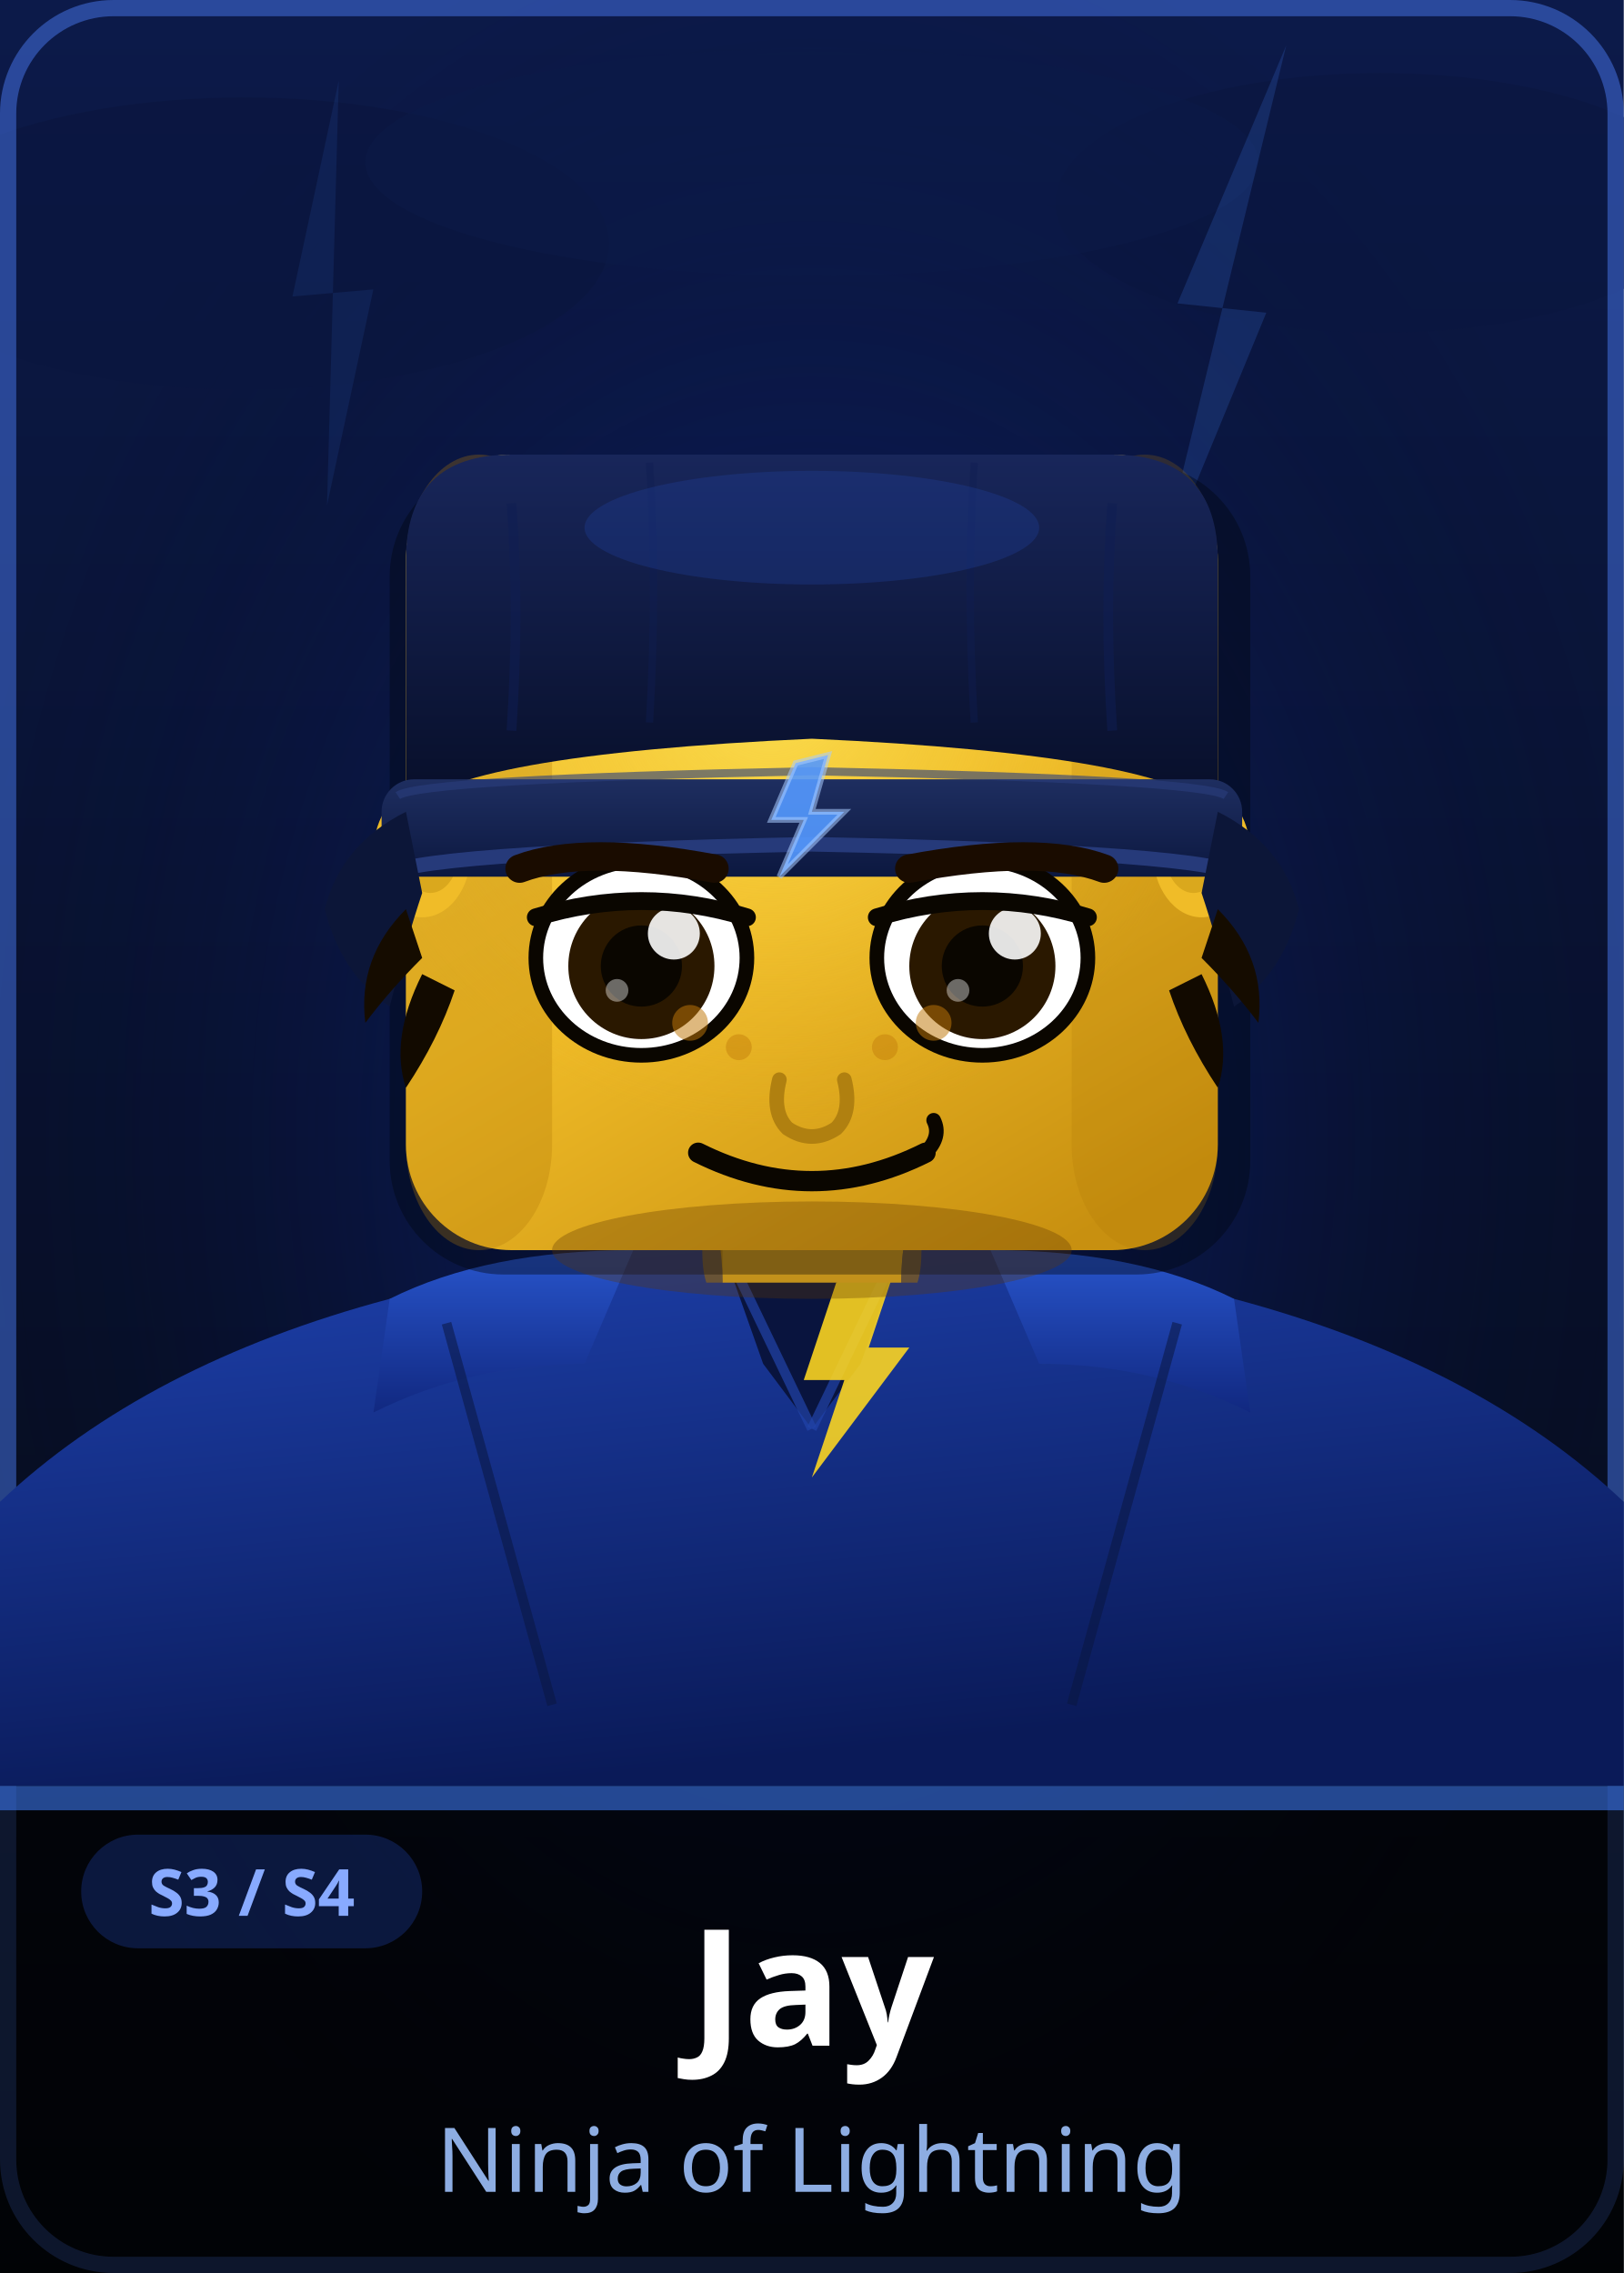
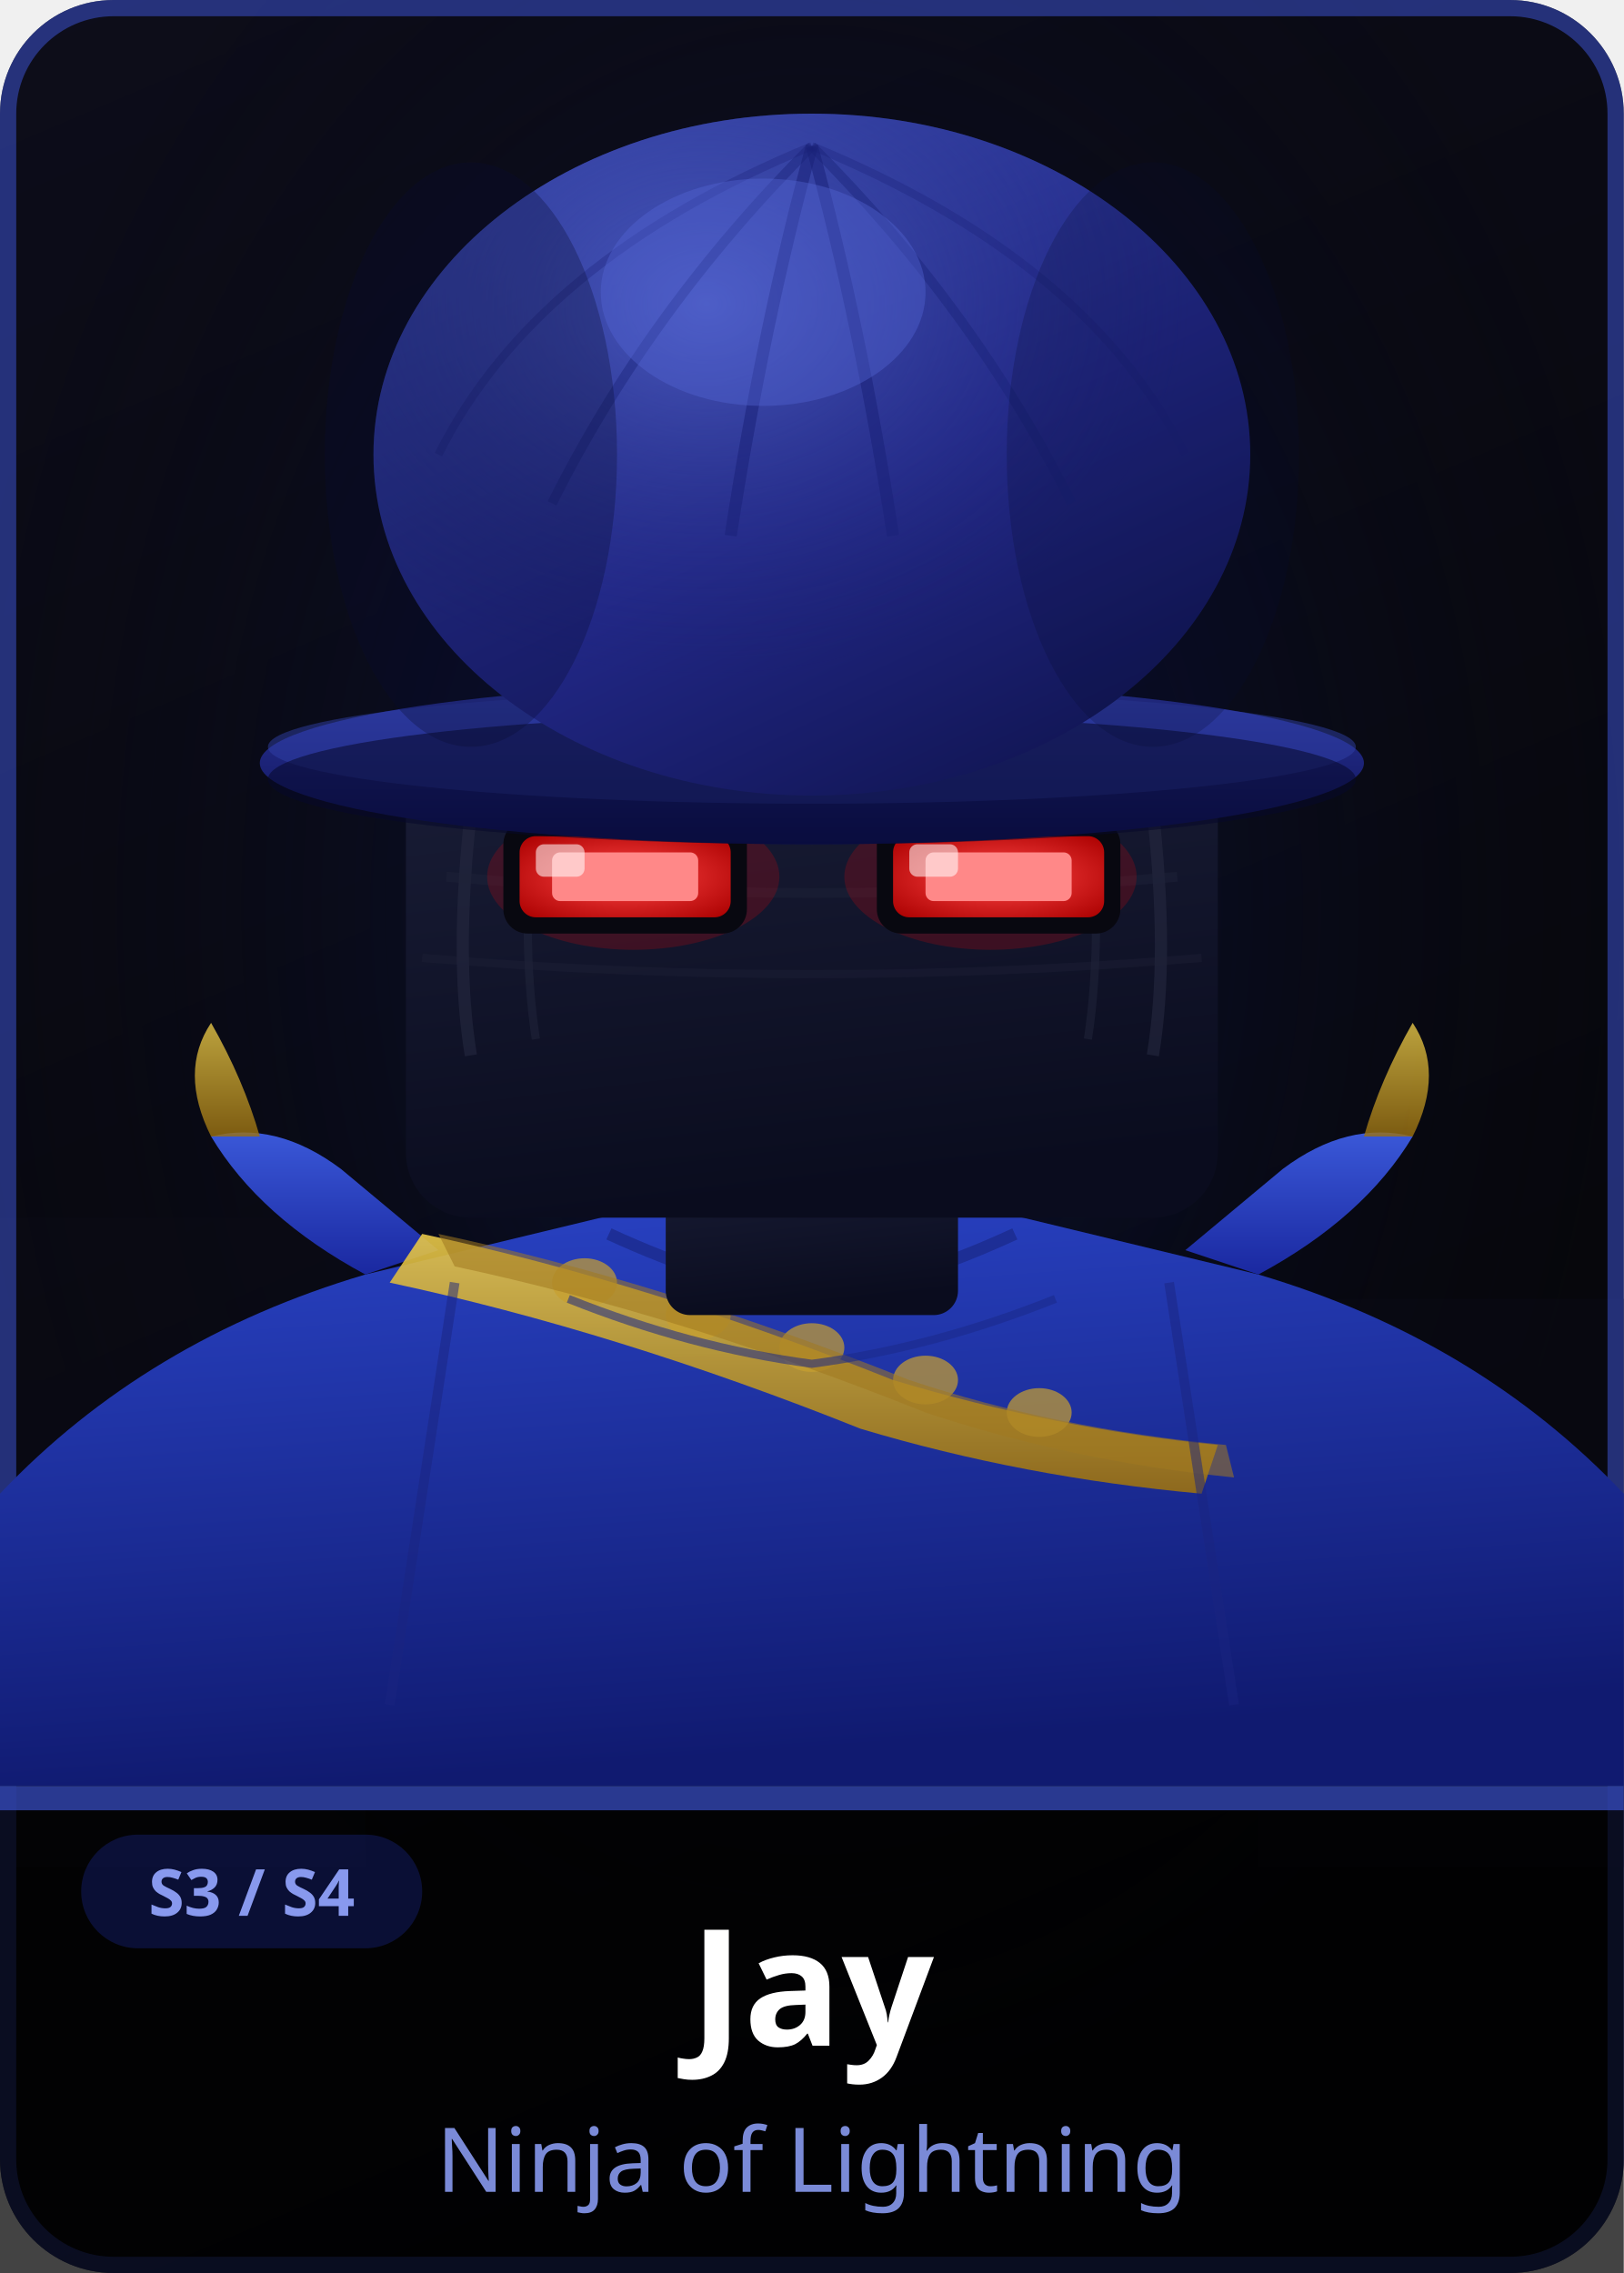
<svg xmlns="http://www.w3.org/2000/svg" viewBox="0 0 200 280" width="200" height="280">
  <defs>
-     <linearGradient id="bg" x1="0" y1="0" x2="0" y2="1" gradientUnits="objectBoundingBox">
-       <stop offset="0%" stop-color="#0c1a4a" />
-       <stop offset="100%" stop-color="#04080f" />
+     <linearGradient id="bgj" x1="0" y1="0" x2="0.3" y2="1" gradientUnits="objectBoundingBox">
+       <stop offset="0%" stop-color="#0d0d1a" />
+       <stop offset="100%" stop-color="#050508" />
    </linearGradient>
-     <radialGradient id="elecglow" cx="50%" cy="50%" r="55%">
-       <stop offset="0%" stop-color="#1a44ff" stop-opacity="0.38" />
-       <stop offset="100%" stop-color="#000010" stop-opacity="0" />
+     <radialGradient id="bgGlowJ" cx="50%" cy="40%" r="55%">
+       <stop offset="0%" stop-color="#0d1a50" stop-opacity="0.70" />
+       <stop offset="100%" stop-color="#050508" stop-opacity="0" />
    </radialGradient>
-     <linearGradient id="faceBase" x1="0.2" y1="0" x2="0.8" y2="1" gradientUnits="objectBoundingBox">
-       <stop offset="0%" stop-color="#f8d040" />
-       <stop offset="50%" stop-color="#f0bc28" />
-       <stop offset="100%" stop-color="#c89010" />
+     <linearGradient id="hatTop" x1="0.2" y1="0" x2="0.8" y2="1" gradientUnits="objectBoundingBox">
+       <stop offset="0%" stop-color="#3a4ab0" />
+       <stop offset="55%" stop-color="#222888" />
+       <stop offset="100%" stop-color="#101450" />
    </linearGradient>
-     <radialGradient id="faceLit" cx="45%" cy="30%" r="55%">
-       <stop offset="0%" stop-color="#ffe85a" stop-opacity="0.7" />
-       <stop offset="100%" stop-color="#f0bc28" stop-opacity="0" />
+     <radialGradient id="hatLit" cx="38%" cy="28%" r="55%">
+       <stop offset="0%" stop-color="#5566cc" stop-opacity="0.70" />
+       <stop offset="100%" stop-color="#1a2070" stop-opacity="0" />
    </radialGradient>
-     <linearGradient id="hatMain" x1="0" y1="0" x2="0" y2="1" gradientUnits="objectBoundingBox">
-       <stop offset="0%" stop-color="#18265a" />
-       <stop offset="100%" stop-color="#070e28" />
+     <linearGradient id="hatBrim" x1="0" y1="0" x2="0" y2="1" gradientUnits="objectBoundingBox">
+       <stop offset="0%" stop-color="#2a3498" />
+       <stop offset="100%" stop-color="#0e1258" />
    </linearGradient>
-     <linearGradient id="hatBand" x1="0" y1="0" x2="0" y2="1" gradientUnits="objectBoundingBox">
-       <stop offset="0%" stop-color="#1e2e60" />
-       <stop offset="100%" stop-color="#0c1840" />
+     <linearGradient id="maskG" x1="0" y1="0" x2="0.2" y2="1" gradientUnits="objectBoundingBox">
+       <stop offset="0%" stop-color="#1a1e38" />
+       <stop offset="100%" stop-color="#0a0c1e" />
    </linearGradient>
-     <linearGradient id="gi" x1="0" y1="0" x2="0.3" y2="1" gradientUnits="objectBoundingBox">
-       <stop offset="0%" stop-color="#1e42b0" />
-       <stop offset="100%" stop-color="#0a1a58" />
+     <linearGradient id="giG" x1="0" y1="0" x2="0.2" y2="1" gradientUnits="objectBoundingBox">
+       <stop offset="0%" stop-color="#2a44c8" />
+       <stop offset="100%" stop-color="#101a70" />
    </linearGradient>
    <linearGradient id="giHi" x1="0" y1="0" x2="0" y2="1" gradientUnits="objectBoundingBox">
-       <stop offset="0%" stop-color="#2855cc" />
-       <stop offset="100%" stop-color="#112880" />
+       <stop offset="0%" stop-color="#3a58d8" />
+       <stop offset="100%" stop-color="#1a28a0" />
    </linearGradient>
+     <linearGradient id="goldG" x1="0" y1="0" x2="0" y2="1" gradientUnits="objectBoundingBox">
+       <stop offset="0%" stop-color="#e8c848" />
+       <stop offset="100%" stop-color="#9a7010" />
+     </linearGradient>
+     <radialGradient id="eyeGlow" cx="50%" cy="50%" r="70%">
+       <stop offset="0%" stop-color="#ff4444" />
+       <stop offset="100%" stop-color="#aa0000" />
+     </radialGradient>
  </defs>
-   <rect width="200" height="280" fill="url(#bg)" />
-   <rect width="200" height="280" fill="url(#elecglow)" />
-   <ellipse cx="30" cy="30" rx="45" ry="18" fill="#0a1640" fill-opacity="0.70" />
-   <ellipse cx="170" cy="25" rx="40" ry="16" fill="#0a1640" fill-opacity="0.60" />
-   <ellipse cx="100" cy="20" rx="55" ry="14" fill="#0c1a48" fill-opacity="0.55" />
-   <polygon points="155,5 145,38 156,38 146,72" fill="#4488ff" fill-opacity="0.18" transform="rotate(6,151,38)" />
-   <polygon points="44,10 36,36 46,36 38,62" fill="#4488ff" fill-opacity="0.10" transform="rotate(-5,42,36)" />
-   <rect x="1" y="1" width="198" height="278" fill="none" stroke="#4878ee" stroke-opacity="0.50" stroke-width="2" rx="13" />
-   <path d="M0,220 L0,185 Q18,168 48,160 L78,154 Q90,151 100,151 Q110,151 122,154 L152,160 Q182,168 200,185 L200,220 Z" fill="url(#gi)" />
-   <path d="M48,160 Q60,154 78,154 L72,168 Q58,168 46,174 Z" fill="url(#giHi)" />
-   <path d="M152,160 Q140,154 122,154 L128,168 Q142,168 154,174 Z" fill="url(#giHi)" />
-   <path d="M88,151 L100,151 L112,151 L106,168 L100,176 L94,168 Z" fill="#09143e" />
-   <line x1="88" y1="151" x2="100" y2="176" stroke="#2244aa" stroke-width="1.2" stroke-opacity="0.7" />
-   <line x1="112" y1="151" x2="100" y2="176" stroke="#2244aa" stroke-width="1.2" stroke-opacity="0.7" />
-   <polygon points="103,158 99,170 104,170 100,182 112,166 107,166 111,154" fill="#ffd820" fill-opacity="0.88" />
-   <line x1="55" y1="163" x2="68" y2="210" stroke="#0a1640" stroke-width="1.2" stroke-opacity="0.55" />
-   <line x1="145" y1="163" x2="132" y2="210" stroke="#0a1640" stroke-width="1.2" stroke-opacity="0.55" />
-   <path d="M87,148 Q89,152 89,158 L111,158 Q111,152 113,148 Z" fill="#f0bc28" />
-   <path d="M87,148 Q86,155 87,158 L89,158 Q89,152 89,148 Z" fill="#b08010" fill-opacity="0.55" />
-   <path d="M113,148 Q114,155 113,158 L111,158 Q111,152 113,148 Z" fill="#b08010" fill-opacity="0.55" />
-   <rect x="48" y="57" width="106" height="100" fill="#020610" fill-opacity="0.40" rx="14" />
-   <rect x="50" y="56" width="100" height="98" fill="url(#faceBase)" rx="13" />
-   <rect x="50" y="56" width="100" height="98" fill="url(#faceLit)" rx="13" />
-   <rect x="50" y="56" width="18" height="98" fill="#b07808" fill-opacity="0.30" rx="13" />
-   <rect x="132" y="56" width="18" height="98" fill="#b07808" fill-opacity="0.22" rx="13" />
-   <ellipse cx="100" cy="154" rx="32" ry="6" fill="#603800" fill-opacity="0.32" />
-   <ellipse cx="52" cy="105" rx="6" ry="8" fill="#f0bc28" />
-   <ellipse cx="53" cy="105" rx="3.5" ry="5" fill="#c09010" fill-opacity="0.45" />
-   <ellipse cx="148" cy="105" rx="6" ry="8" fill="#f0bc28" />
-   <ellipse cx="147" cy="105" rx="3.5" ry="5" fill="#c09010" fill-opacity="0.45" />
-   <path d="M63,56 Q50,56 50,69 L50,100 Q56,93 100,91 Q144,93 150,100 L150,69 Q150,56 137,56 Z" fill="url(#hatMain)" />
-   <rect x="47" y="96" width="106" height="12" fill="url(#hatBand)" rx="4" />
-   <path d="M47,108 Q50,105 100,104 Q150,105 153,108" stroke="#263a7a" stroke-width="1.8" fill="none" />
-   <path d="M49,98 Q52,96 100,95 Q148,96 151,98" stroke="#2a3e7e" stroke-width="1" fill="none" stroke-opacity="0.6" />
-   <path d="M63,62 Q64,75 63,90" stroke="#0f1e52" stroke-width="1.2" fill="none" stroke-opacity="0.55" />
-   <path d="M80,57 Q81,72 80,89" stroke="#0f1e52" stroke-width="0.9" fill="none" stroke-opacity="0.42" />
-   <path d="M120,57 Q119,72 120,89" stroke="#0f1e52" stroke-width="0.9" fill="none" stroke-opacity="0.42" />
-   <path d="M137,62 Q136,75 137,90" stroke="#0f1e52" stroke-width="1.2" fill="none" stroke-opacity="0.55" />
-   <ellipse cx="100" cy="65" rx="28" ry="7" fill="#2244aa" fill-opacity="0.28" />
-   <polygon points="98,94 95,101 99,101 96,108 104,100 100,100 102,93" fill="#5599ff" fill-opacity="0.90" />
-   <polygon points="98,94 95,101 99,101 96,108 104,100 100,100 102,93" fill="none" stroke="#aaccff" stroke-width="0.7" stroke-opacity="0.55" />
-   <path d="M50,100 Q42,104 40,112 Q42,120 48,124 Q50,116 52,110 Z" fill="#0c1638" />
-   <path d="M150,100 Q158,104 160,112 Q158,120 152,124 Q150,116 148,110 Z" fill="#0c1638" />
-   <path d="M50,112 Q44,118 45,126 Q48,122 52,118 Z" fill="#150c00" />
-   <path d="M150,112 Q156,118 155,126 Q152,122 148,118 Z" fill="#150c00" />
-   <path d="M52,120 Q48,128 50,134 Q54,128 56,122 Z" fill="#120a00" />
-   <path d="M148,120 Q152,128 150,134 Q146,128 144,122 Z" fill="#120a00" />
-   <ellipse cx="79" cy="118" rx="13" ry="12" fill="white" />
-   <ellipse cx="79" cy="119" rx="9" ry="9" fill="#2a1800" />
-   <ellipse cx="79" cy="119" rx="5" ry="5" fill="#0a0600" />
-   <circle cx="83" cy="115" r="3.2" fill="white" fill-opacity="0.88" />
-   <circle cx="76" cy="122" r="1.4" fill="white" fill-opacity="0.40" />
-   <ellipse cx="79" cy="118" rx="13" ry="12" fill="none" stroke="#0a0600" stroke-width="1.8" />
-   <path d="M66,113 Q79,109 92,113" stroke="#0a0600" stroke-width="2.2" fill="none" stroke-linecap="round" />
-   <ellipse cx="121" cy="118" rx="13" ry="12" fill="white" />
-   <ellipse cx="121" cy="119" rx="9" ry="9" fill="#2a1800" />
-   <ellipse cx="121" cy="119" rx="5" ry="5" fill="#0a0600" />
-   <circle cx="125" cy="115" r="3.2" fill="white" fill-opacity="0.88" />
-   <circle cx="118" cy="122" r="1.4" fill="white" fill-opacity="0.40" />
-   <ellipse cx="121" cy="118" rx="13" ry="12" fill="none" stroke="#0a0600" stroke-width="1.8" />
-   <path d="M108,113 Q121,109 134,113" stroke="#0a0600" stroke-width="2.2" fill="none" stroke-linecap="round" />
-   <path d="M64,107 Q72,104 88,107" stroke="#1a0c00" stroke-width="3.5" fill="none" stroke-linecap="round" />
-   <path d="M136,107 Q128,104 112,107" stroke="#1a0c00" stroke-width="3.5" fill="none" stroke-linecap="round" />
-   <path d="M96,133 Q95,137 97,139 Q100,141 103,139 Q105,137 104,133" stroke="#b08010" stroke-width="1.8" fill="none" stroke-linecap="round" />
-   <circle cx="85" cy="126" r="2.2" fill="#c07808" fill-opacity="0.52" />
-   <circle cx="91" cy="129" r="1.6" fill="#c07808" fill-opacity="0.42" />
-   <circle cx="115" cy="126" r="2.2" fill="#c07808" fill-opacity="0.52" />
-   <circle cx="109" cy="129" r="1.6" fill="#c07808" fill-opacity="0.42" />
-   <path d="M86,142 Q100,149 114,142" stroke="#0a0600" stroke-width="2.5" fill="none" stroke-linecap="round" />
-   <path d="M114,142 Q116,140 115,138" stroke="#0a0600" stroke-width="1.8" fill="none" stroke-linecap="round" />
-   <rect x="0" y="220" width="200" height="60" fill="#000000" fill-opacity="0.65" />
-   <rect x="0" y="220" width="200" height="3" fill="#4080ff" fill-opacity="0.55" />
-   <rect x="10" y="226" width="42" height="14" fill="#2a55dd" fill-opacity="0.25" rx="7" />
-   <text x="31" y="236" font-size="8" text-anchor="middle" fill="#88aaff" font-family="sans-serif" font-weight="bold">S3 / S4</text>
+   <rect width="200" height="280" fill="url(#bgj)" rx="14" />
+   <rect width="200" height="280" fill="url(#bgGlowJ)" rx="14" />
+   <rect x="0" y="150" width="45" height="80" fill="#0a0a14" fill-opacity="0.60" />
+   <rect x="155" y="160" width="45" height="70" fill="#0a0a14" fill-opacity="0.55" />
+   <rect x="0" y="170" width="30" height="60" fill="#0a0a14" fill-opacity="0.45" />
+   <rect x="1" y="1" width="198" height="278" fill="none" stroke="#3a50cc" stroke-opacity="0.55" stroke-width="2" rx="13" />
+   <path d="M0,220 L0,184 Q18,165 45,157 L74,150 Q87,148 100,147 Q113,148 126,150 L155,157 Q182,165 200,184 L200,220 Z" fill="url(#giG)" />
+   <path d="M45,157 Q32,150 26,140 Q34,138 42,144 L54,154 Z" fill="url(#giHi)" />
+   <path d="M155,157 Q168,150 174,140 Q166,138 158,144 L146,154 Z" fill="url(#giHi)" />
+   <path d="M52,152 Q80,158 110,170 Q130,176 150,178 L148,184 Q126,182 106,176 Q76,164 48,158 Z" fill="url(#goldG)" fill-opacity="0.90" />
+   <ellipse cx="72" cy="158" rx="4" ry="3" fill="#c8a030" fill-opacity="0.70" />
+   <ellipse cx="86" cy="162" rx="4" ry="3" fill="#c8a030" fill-opacity="0.70" />
+   <ellipse cx="100" cy="166" rx="4" ry="3" fill="#c8a030" fill-opacity="0.70" />
+   <ellipse cx="114" cy="170" rx="4" ry="3" fill="#c8a030" fill-opacity="0.70" />
+   <ellipse cx="128" cy="174" rx="4" ry="3" fill="#c8a030" fill-opacity="0.70" />
+   <path d="M56,156 Q84,162 114,174 Q132,180 152,182 L151,178 Q130,176 112,170 Q82,158 54,152 Z" fill="#a07820" fill-opacity="0.55" />
+   <path d="M75,152 Q88,158 100,160 Q112,158 125,152" stroke="#1a2888" stroke-width="1.5" fill="none" stroke-opacity="0.70" />
+   <path d="M70,160 Q85,166 100,168 Q115,166 130,160" stroke="#1a2888" stroke-width="1" fill="none" stroke-opacity="0.55" />
+   <line x1="56" y1="158" x2="48" y2="210" stroke="#1a2480" stroke-width="1.2" stroke-opacity="0.50" />
+   <line x1="144" y1="158" x2="152" y2="210" stroke="#1a2480" stroke-width="1.2" stroke-opacity="0.50" />
+   <path d="M26,140 Q22,132 26,126 Q30,133 32,140 Z" fill="url(#goldG)" fill-opacity="0.80" />
+   <path d="M174,140 Q178,132 174,126 Q170,133 168,140 Z" fill="url(#goldG)" fill-opacity="0.80" />
+   <rect x="82" y="142" width="36" height="20" fill="url(#maskG)" rx="3" />
+   <rect x="50" y="90" width="100" height="60" fill="url(#maskG)" rx="8" />
+   <path d="M58,100 Q56,118 58,130" stroke="#252840" stroke-width="1.5" fill="none" stroke-opacity="0.60" />
+   <path d="M66,96 Q64,115 66,128" stroke="#252840" stroke-width="1" fill="none" stroke-opacity="0.45" />
+   <path d="M142,100 Q144,118 142,130" stroke="#252840" stroke-width="1.5" fill="none" stroke-opacity="0.60" />
+   <path d="M134,96 Q136,115 134,128" stroke="#252840" stroke-width="1" fill="none" stroke-opacity="0.45" />
+   <path d="M55,108 Q100,112 145,108" stroke="#1e2238" stroke-width="1.2" fill="none" stroke-opacity="0.50" />
+   <path d="M52,118 Q100,122 148,118" stroke="#1e2238" stroke-width="1" fill="none" stroke-opacity="0.40" />
+   <ellipse cx="78" cy="108" rx="18" ry="9" fill="#ff0000" fill-opacity="0.18" />
+   <ellipse cx="122" cy="108" rx="18" ry="9" fill="#ff0000" fill-opacity="0.18" />
+   <rect x="62" y="101" width="30" height="14" fill="#080810" rx="3" />
+   <rect x="108" y="101" width="30" height="14" fill="#080810" rx="3" />
+   <rect x="64" y="103" width="26" height="10" fill="url(#eyeGlow)" rx="2" />
+   <rect x="110" y="103" width="26" height="10" fill="url(#eyeGlow)" rx="2" />
+   <rect x="68" y="105" width="18" height="6" fill="#ff8888" rx="1" />
+   <rect x="114" y="105" width="18" height="6" fill="#ff8888" rx="1" />
+   <rect x="66" y="104" width="6" height="4" fill="white" fill-opacity="0.55" rx="1" />
+   <rect x="112" y="104" width="6" height="4" fill="white" fill-opacity="0.55" rx="1" />
+   <ellipse cx="100" cy="94" rx="68" ry="10" fill="url(#hatBrim)" />
+   <ellipse cx="100" cy="92" rx="67" ry="7" fill="#3040a8" fill-opacity="0.50" />
+   <ellipse cx="100" cy="96" rx="67" ry="8" fill="#06082a" fill-opacity="0.55" />
+   <ellipse cx="100" cy="56" rx="54" ry="42" fill="url(#hatTop)" />
+   <ellipse cx="100" cy="56" rx="54" ry="42" fill="url(#hatLit)" />
+   <path d="M100,18 Q94,40 90,66" stroke="#1a2278" stroke-width="1.5" fill="none" stroke-opacity="0.55" />
+   <path d="M100,18 Q106,40 110,66" stroke="#1a2278" stroke-width="1.5" fill="none" stroke-opacity="0.55" />
+   <path d="M100,18 Q80,38 68,62" stroke="#1a2278" stroke-width="1.2" fill="none" stroke-opacity="0.42" />
+   <path d="M100,18 Q120,38 132,62" stroke="#1a2278" stroke-width="1.2" fill="none" stroke-opacity="0.42" />
+   <path d="M100,18 Q66,32 54,56" stroke="#1a2278" stroke-width="1" fill="none" stroke-opacity="0.32" />
+   <path d="M100,18 Q134,32 146,56" stroke="#1a2278" stroke-width="1" fill="none" stroke-opacity="0.32" />
+   <ellipse cx="94" cy="36" rx="20" ry="14" fill="#5568d8" fill-opacity="0.38" />
+   <ellipse cx="58" cy="56" rx="18" ry="36" fill="#080c30" fill-opacity="0.30" />
+   <ellipse cx="142" cy="56" rx="18" ry="36" fill="#080c30" fill-opacity="0.22" />
+   <rect x="0" y="220" width="200" height="60" fill="#000000" fill-opacity="0.72" />
+   <rect x="0" y="220" width="200" height="3" fill="#3a50cc" fill-opacity="0.70" />
+   <rect x="10" y="226" width="42" height="14" fill="#2030aa" fill-opacity="0.30" rx="7" />
+   <text x="31" y="236" font-size="8" text-anchor="middle" fill="#8899ee" font-family="sans-serif" font-weight="bold">S3 / S4</text>
  <text x="100" y="252" font-size="20" font-weight="bold" text-anchor="middle" fill="white" font-family="sans-serif">Jay</text>
-   <text x="100" y="270" font-size="11" text-anchor="middle" fill="#a0c4ff" fill-opacity="0.88" font-family="sans-serif">Ninja of Lightning</text>
+   <text x="100" y="270" font-size="11" text-anchor="middle" fill="#8899ee" fill-opacity="0.90" font-family="sans-serif">Ninja of Lightning</text>
</svg>
